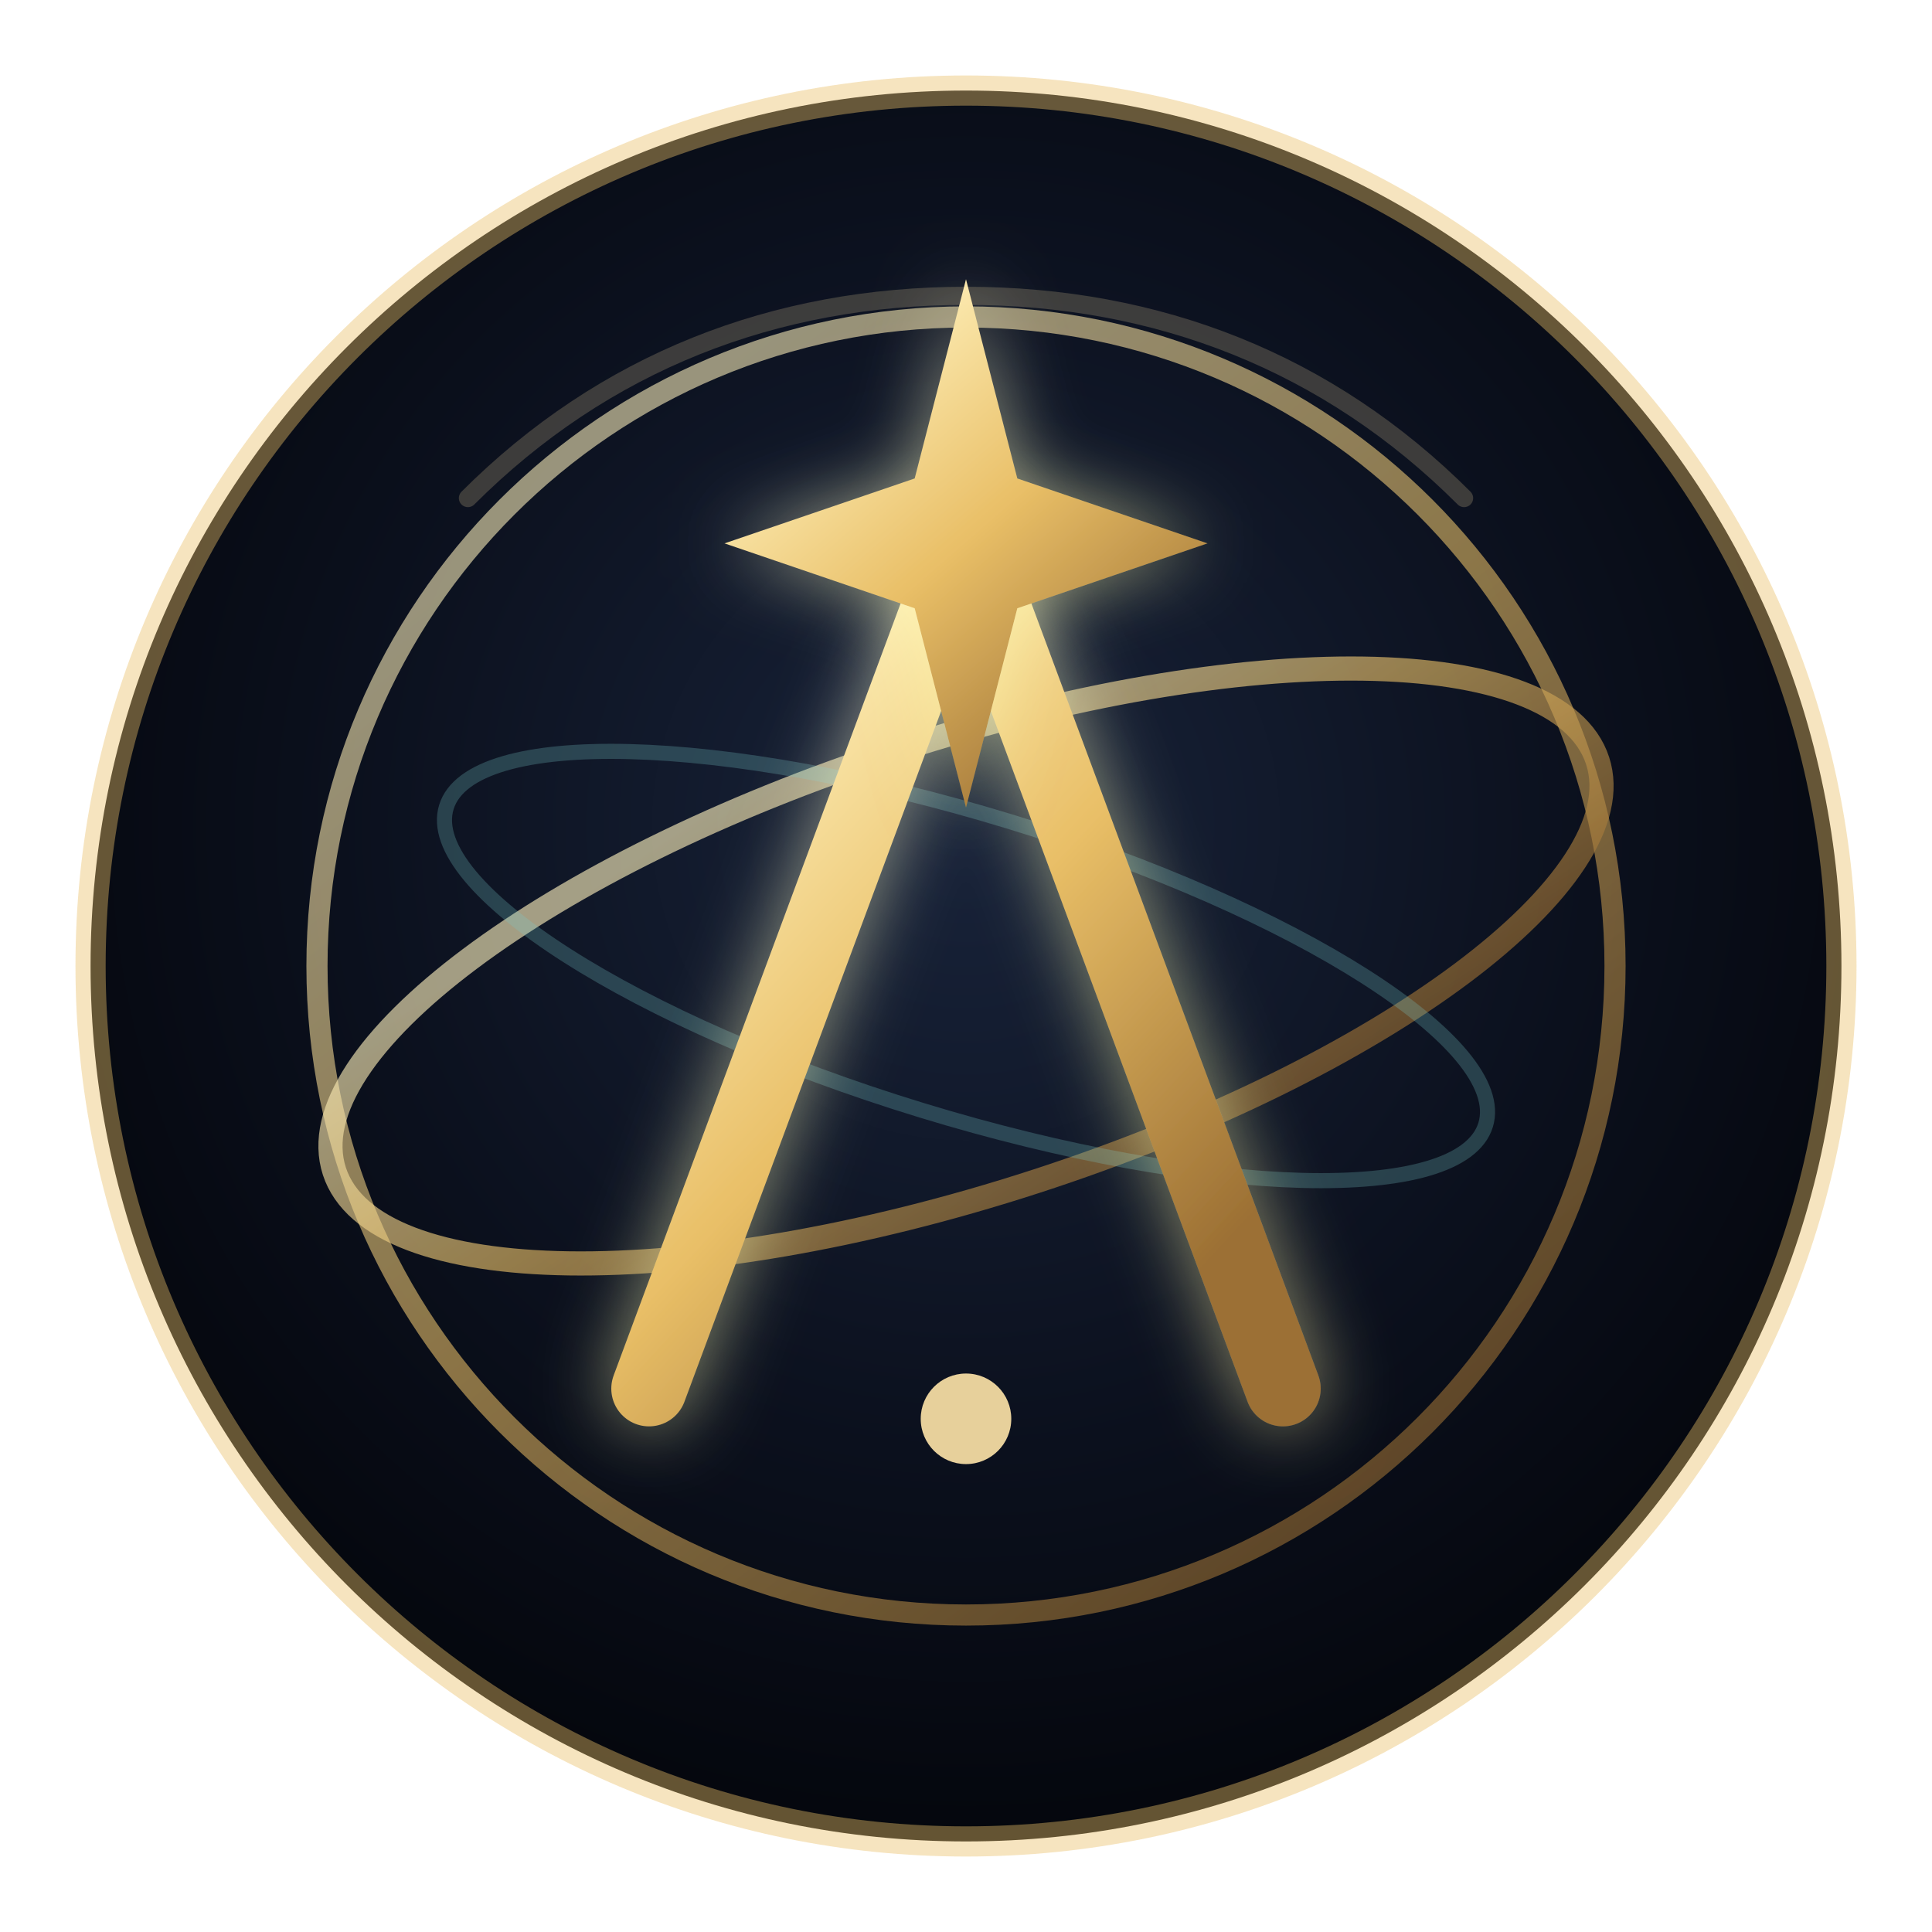
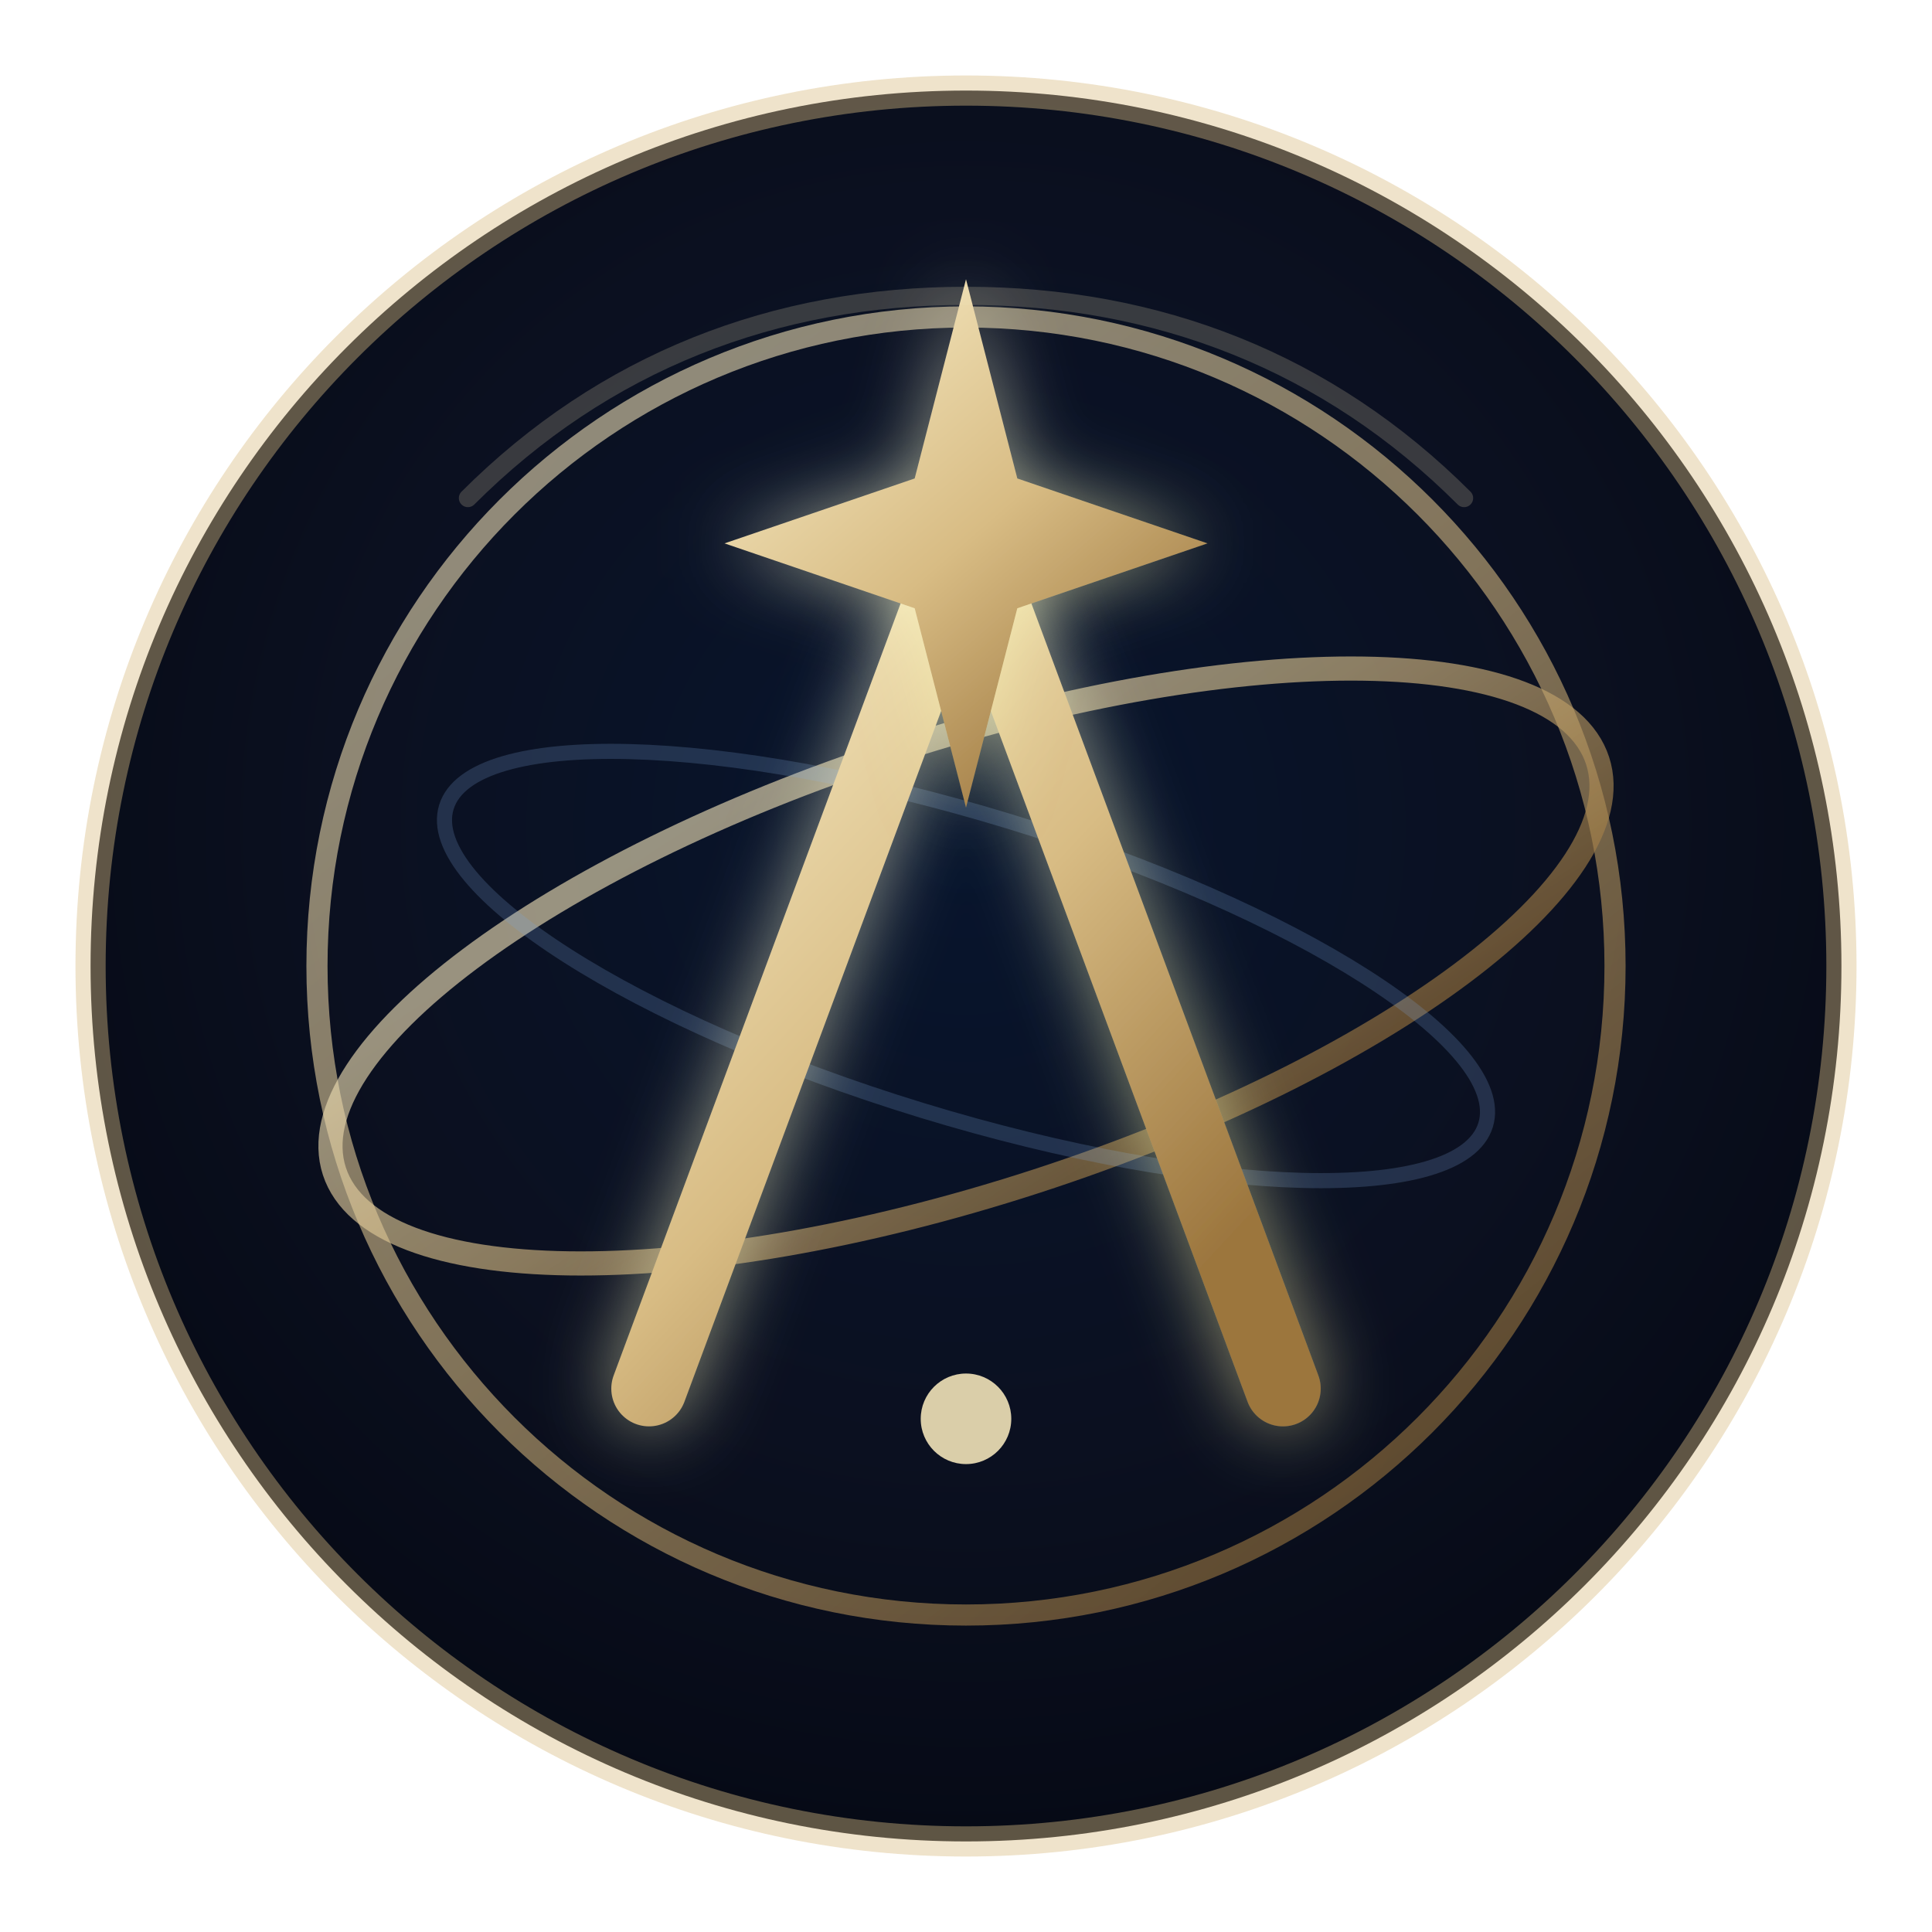
<svg xmlns="http://www.w3.org/2000/svg" viewBox="0 0 128 128" role="img" aria-labelledby="title desc">
  <defs>
    <radialGradient id="bg" cx="50%" cy="42%" r="62%">
-       <stop offset="0%" stop-color="#18233a" />
-       <stop offset="58%" stop-color="#0b101d" />
-       <stop offset="100%" stop-color="#03050a" />
+       <stop offset="0%" stop-color="#07152E" />
+       <stop offset="58%" stop-color="#0B1020" />
+       <stop offset="100%" stop-color="#050914" />
    </radialGradient>
    <linearGradient id="gold" x1="20%" y1="12%" x2="82%" y2="90%">
-       <stop offset="0%" stop-color="#fff2be" />
-       <stop offset="48%" stop-color="#e9bf67" />
-       <stop offset="100%" stop-color="#9c7034" />
+       <stop offset="0%" stop-color="#F1E2B8" />
+       <stop offset="48%" stop-color="#D8BC84" />
+       <stop offset="100%" stop-color="#9C763E" />
    </linearGradient>
    <filter id="glow" x="-40%" y="-40%" width="180%" height="180%">
      <feGaussianBlur stdDeviation="2.4" result="blur" />
      <feColorMatrix in="blur" type="matrix" values="1 0 0 0 0.91 0 1 0 0 0.75 0 0 1 0 0.36 0 0 0 0.55 0" />
      <feMerge>
        <feMergeNode />
        <feMergeNode in="SourceGraphic" />
      </feMerge>
    </filter>
  </defs>
-   <circle cx="64" cy="64" r="58" fill="url(#bg)" stroke="rgba(233,191,103,.42)" stroke-width="2" />
+   <circle cx="64" cy="64" r="58" fill="url(#bg)" stroke="#D8BC84" stroke-opacity=".42" stroke-width="2" />
  <circle cx="64" cy="64" r="43" fill="none" stroke="url(#gold)" stroke-width="1.4" opacity=".58" />
  <ellipse cx="64" cy="64" rx="44" ry="15" fill="none" stroke="url(#gold)" stroke-width="1.6" opacity=".62" transform="rotate(-18 64 64)" />
-   <ellipse cx="64" cy="64" rx="36" ry="10" fill="none" stroke="#78c8ca" stroke-width="1" opacity=".26" transform="rotate(17 64 64)" />
+   <ellipse cx="64" cy="64" rx="36" ry="10" fill="none" stroke="#7DA6D9" stroke-width="1" opacity=".22" transform="rotate(17 64 64)" />
  <path d="M43 92 64 35.5 85 92" fill="none" stroke="url(#gold)" stroke-width="5" stroke-linecap="round" stroke-linejoin="round" filter="url(#glow)" />
  <path d="M53 72h22" fill="none" stroke="url(#gold)" stroke-width="4" stroke-linecap="round" filter="url(#glow)" />
  <path d="M64 18.5 67.4 31.7 80 36l-12.6 4.3L64 53.5 60.6 40.3 48 36l12.6-4.3L64 18.5Z" fill="url(#gold)" filter="url(#glow)" />
-   <circle cx="64" cy="94" r="3" fill="#ffe4a8" opacity=".9" />
-   <path d="M31 33c9-9 20.3-13.4 33-13.4S88 24 97 33" fill="none" stroke="#ffe4a8" stroke-width="1.2" opacity=".2" stroke-linecap="round" />
+   <circle cx="64" cy="94" r="3" fill="#F1E2B8" opacity=".9" />
+   <path d="M31 33c9-9 20.3-13.4 33-13.4S88 24 97 33" fill="none" stroke="#F1E2B8" stroke-width="1.2" opacity=".2" stroke-linecap="round" />
</svg>
